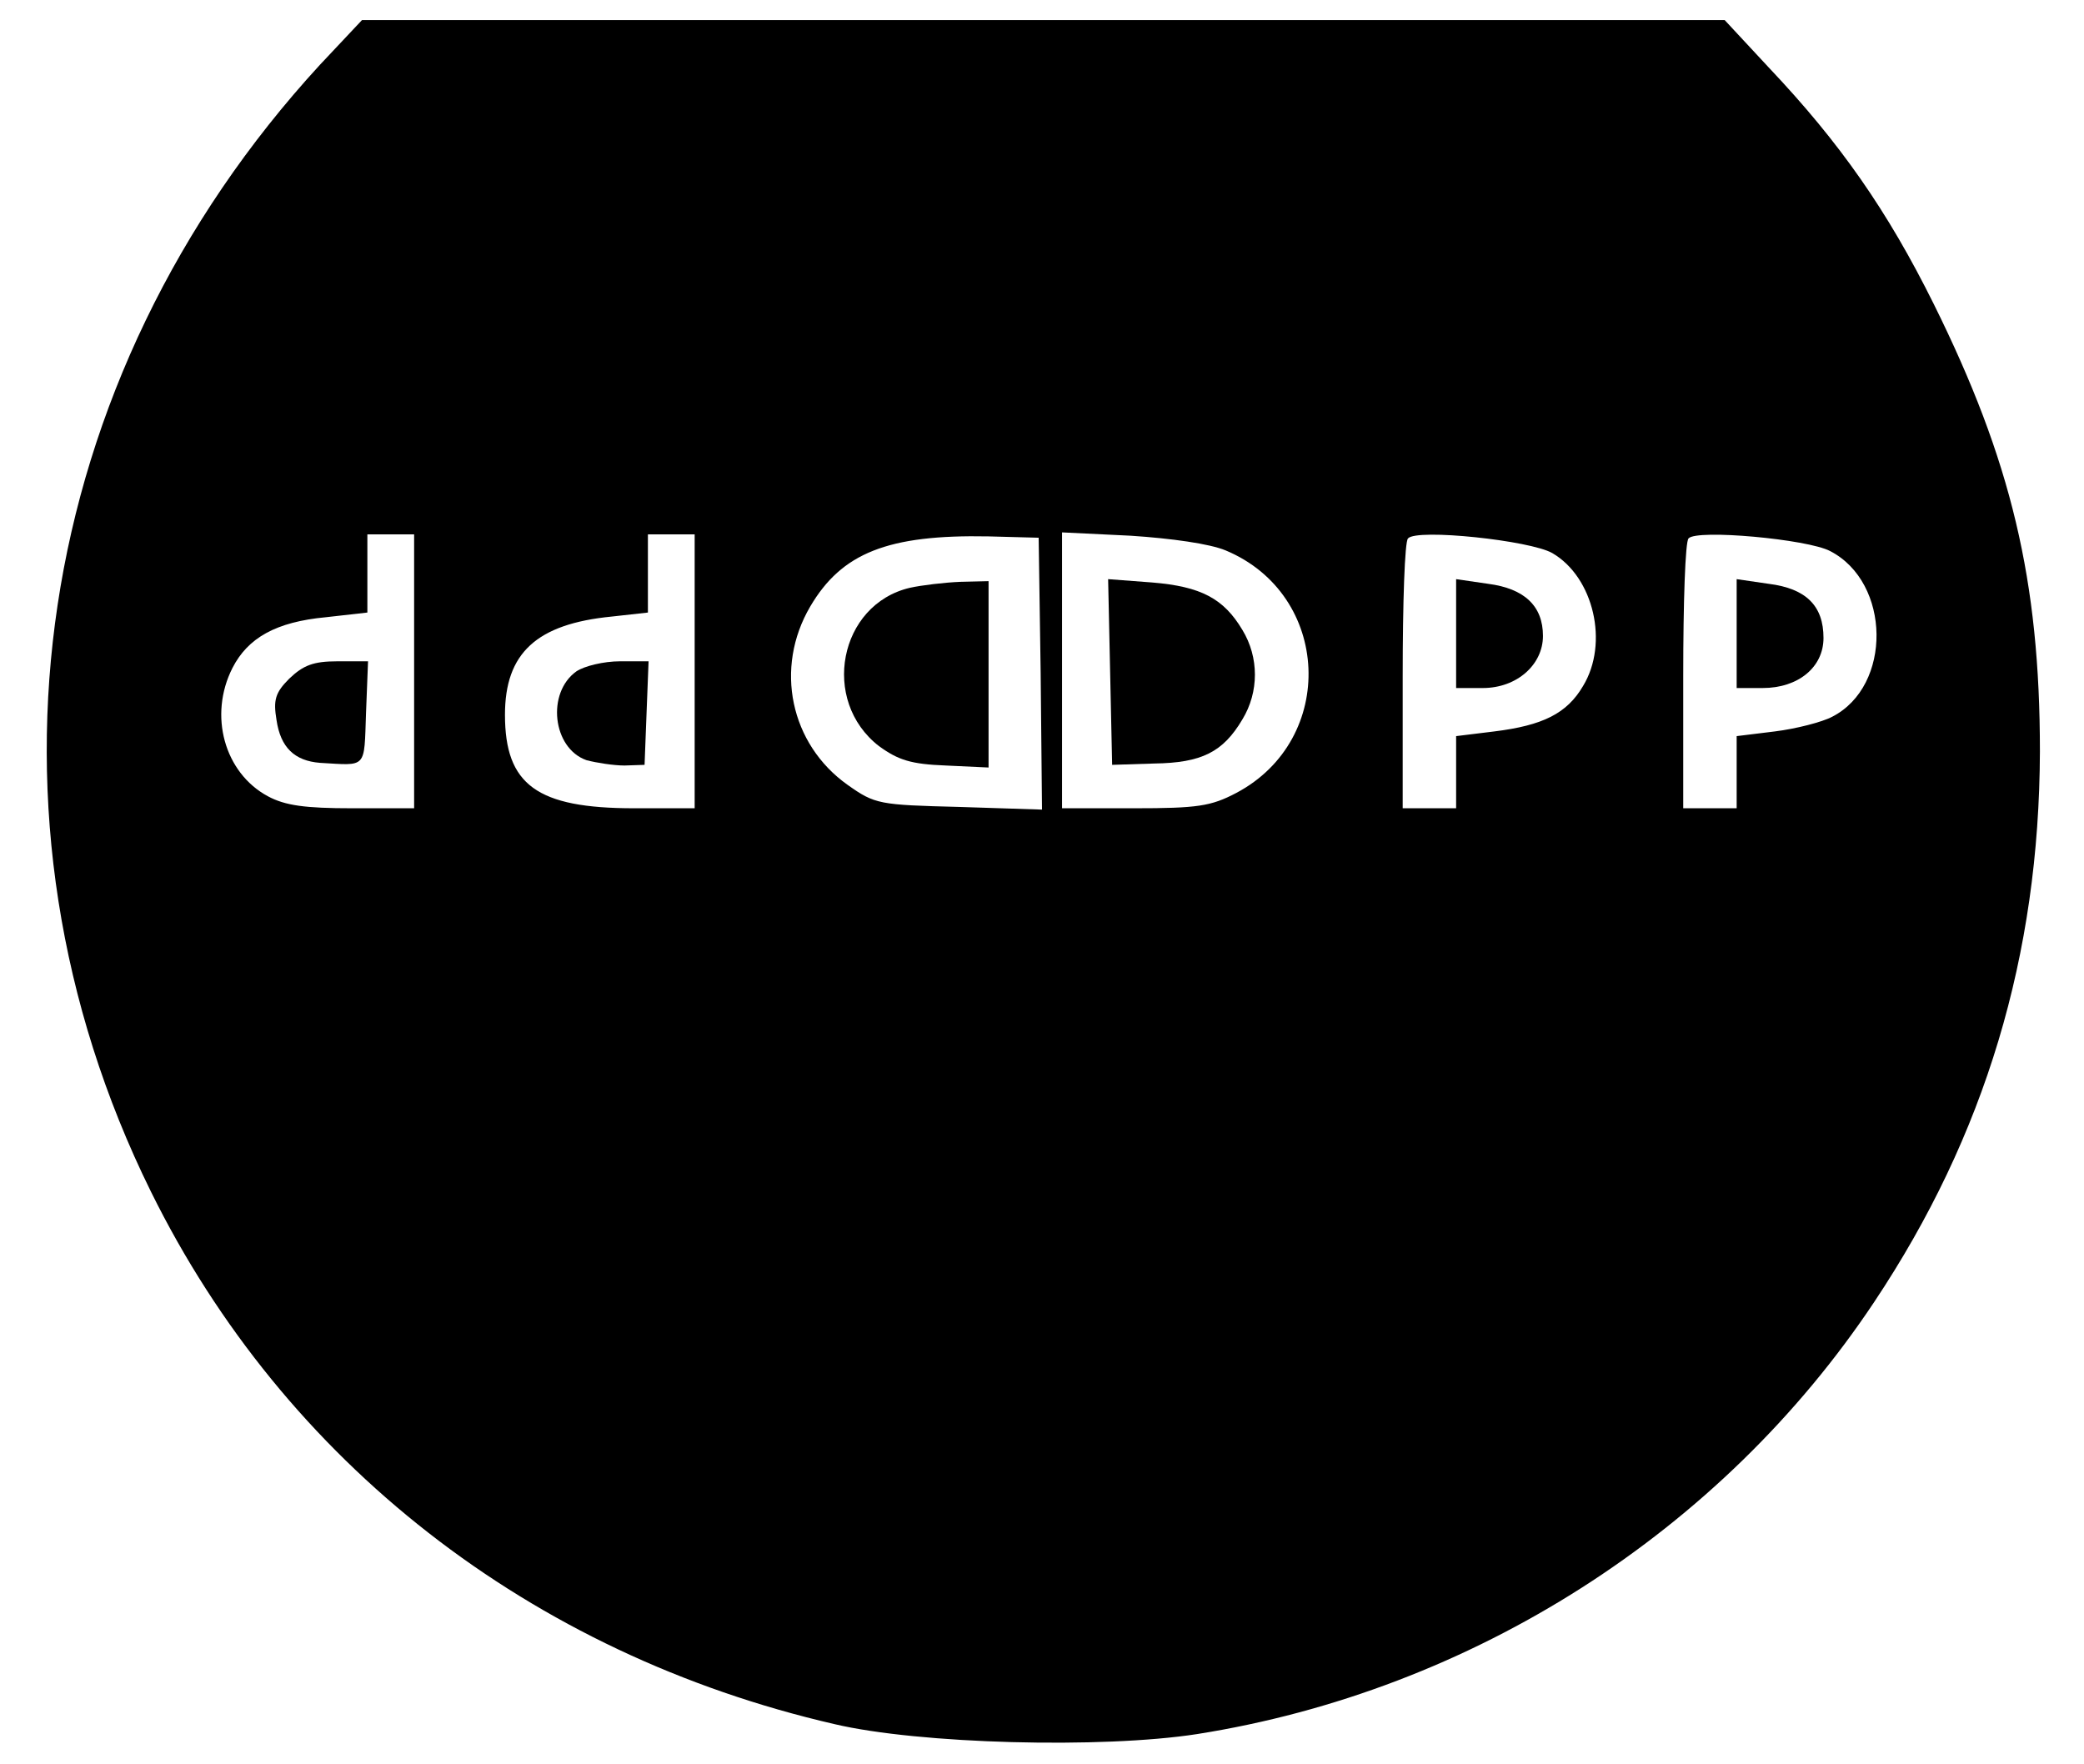
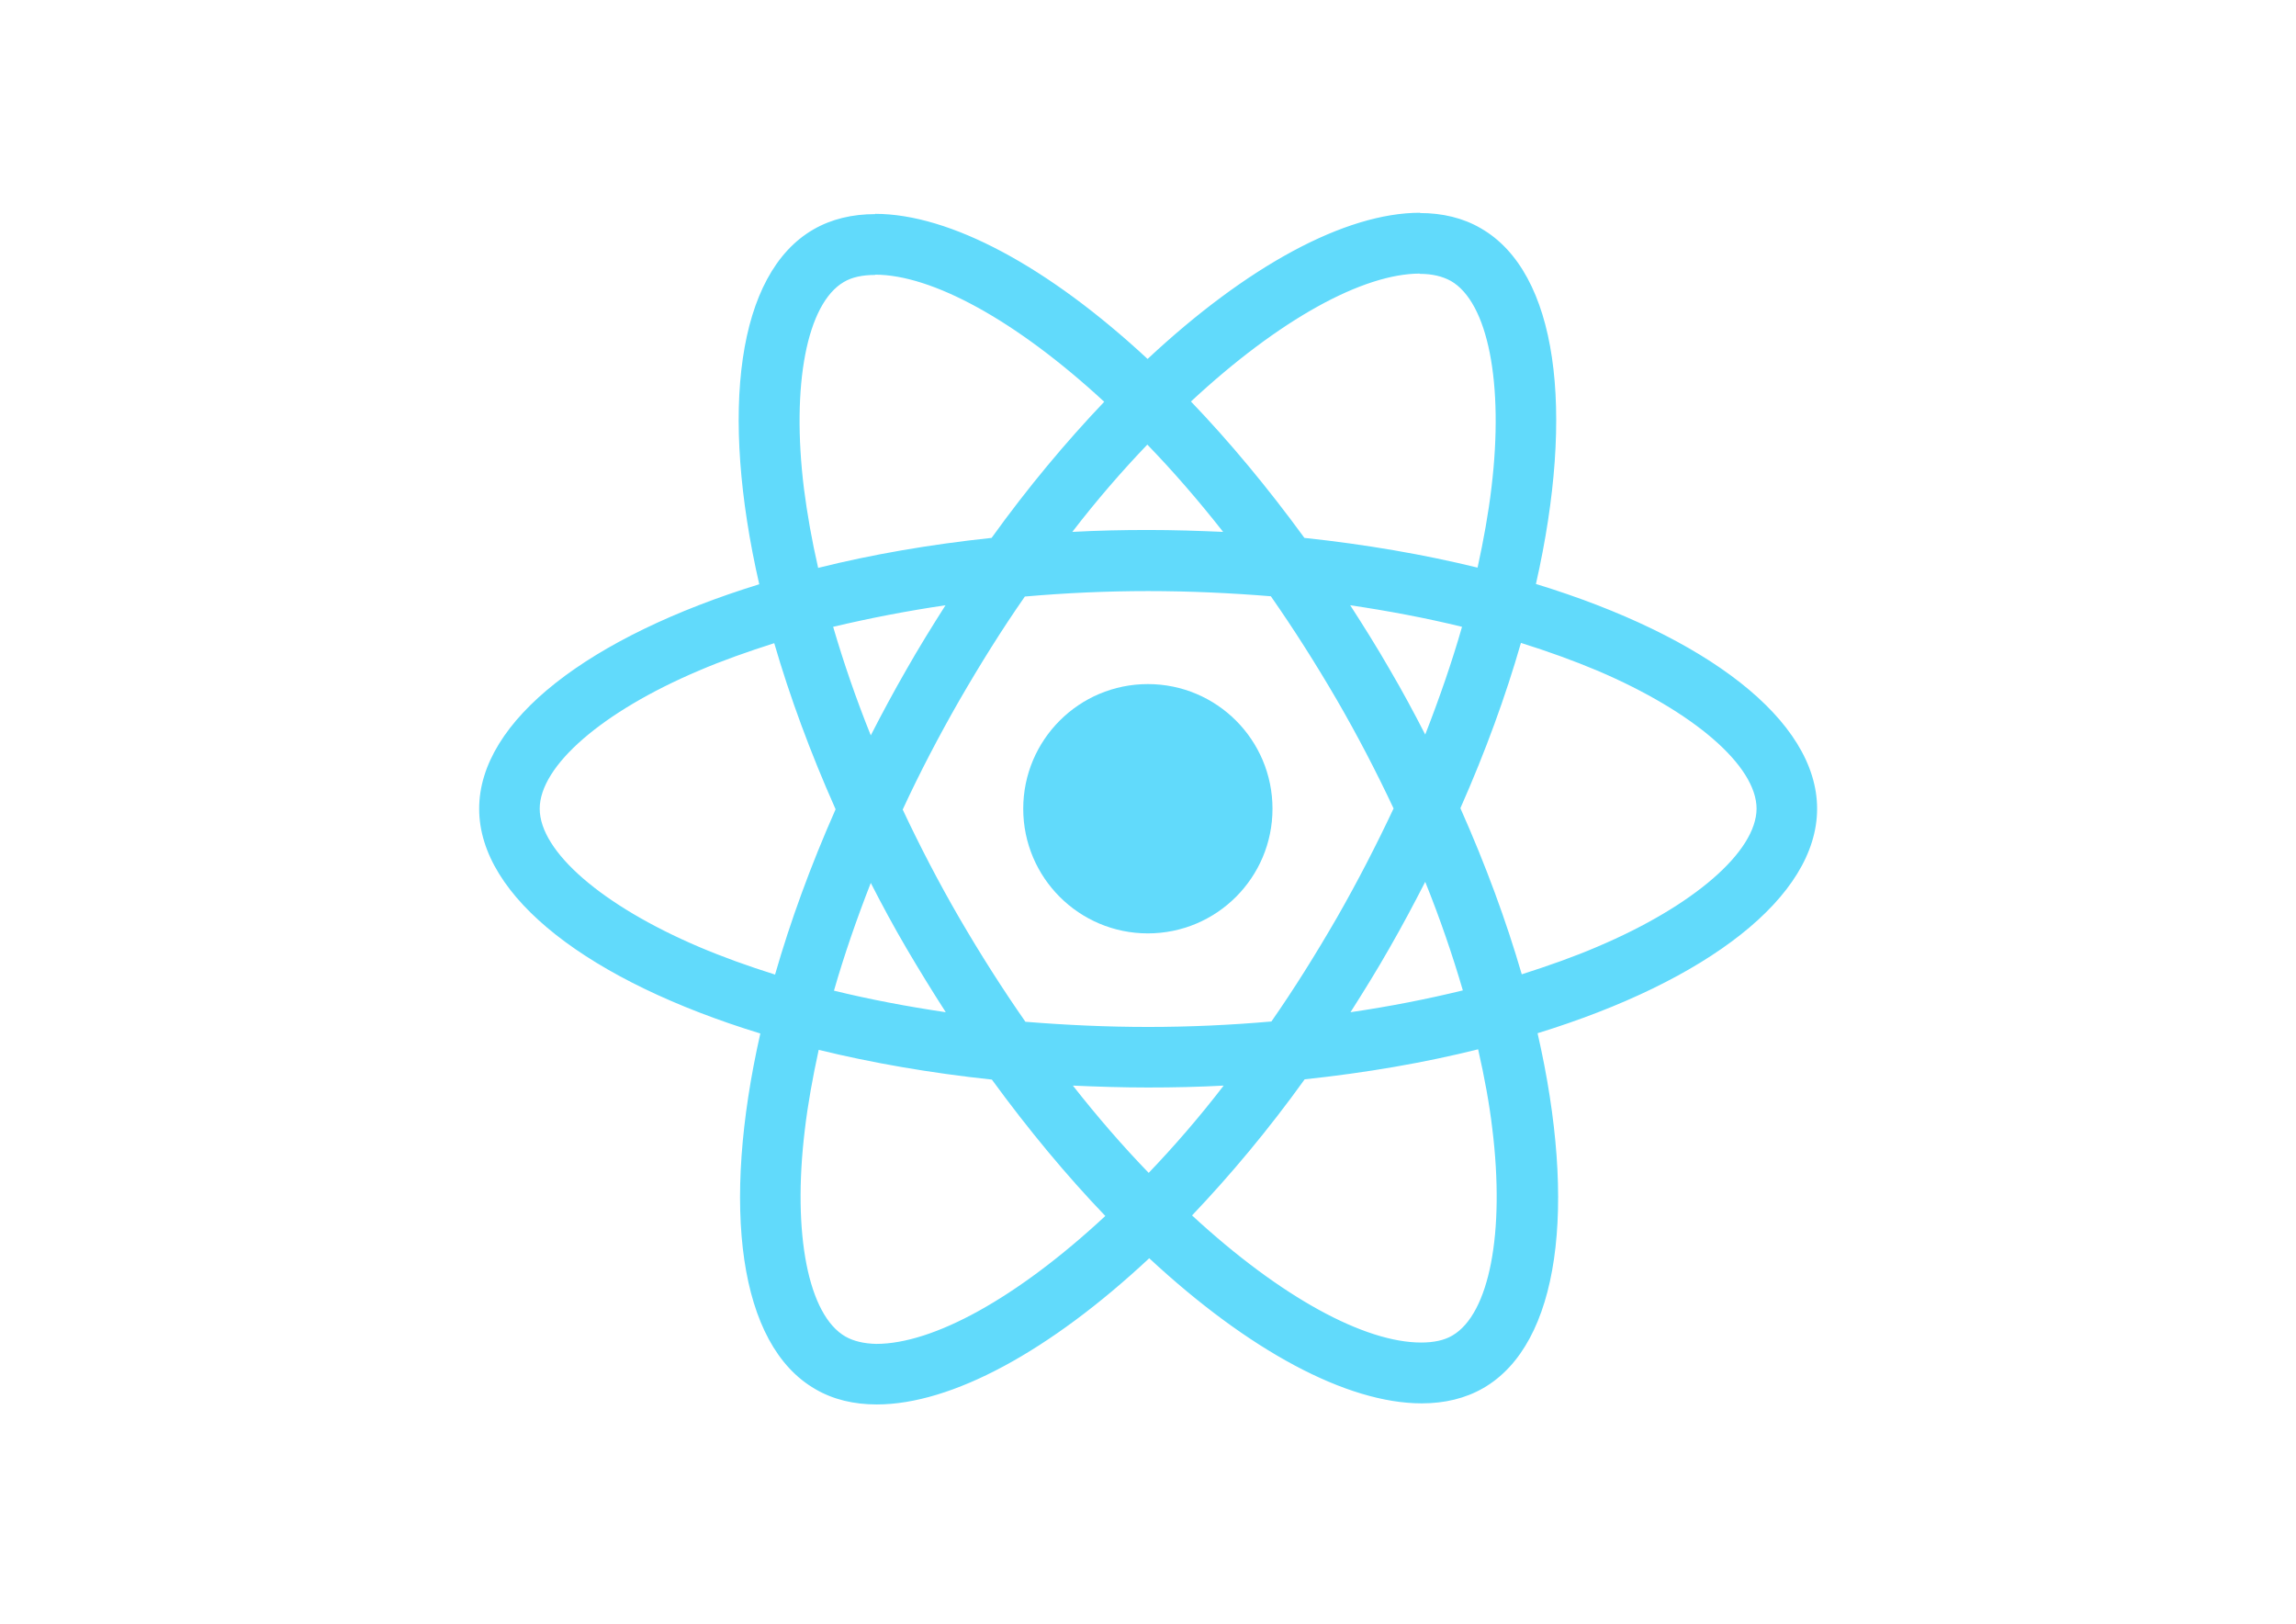
- <svg xmlns="http://www.w3.org/2000/svg" version="1.0" width="312pt" height="264pt" viewBox="0 0 312 264" preserveAspectRatio="xMidYMid meet">
-   <g transform="translate(0,264) scale(0.1,-0.1)" fill="#000000" stroke="none">
-     <path d="M479 2543 c-432 -470 -531 -1124 -253 -1687 200 -405 568 -692 1023 -797 127 -30 401 -37 543 -15 412 65 785 303 1014 647 166 249 247 519 248 824 0 256 -43 436 -159 670 -69 139 -140 241 -247 354 l-66 71 -1020 0 -1020 0 -63 -67z m141 -908 l0 -205 -93 0 c-70 0 -100 4 -126 18 -65 35 -89 121 -53 192 23 45 65 69 140 76 l62 7 0 58 0 59 35 0 35 0 0 -205z m420 0 l0 -205 -91 0 c-145 0 -193 35 -193 140 0 92 47 136 160 147 l54 6 0 58 0 59 35 0 35 0 0 -205z m518 -3 l2 -204 -124 4 c-120 3 -126 4 -167 33 -86 61 -110 175 -56 267 47 80 116 108 267 105 l75 -2 3 -203z m277 184 c158 -66 167 -283 16 -363 -38 -20 -58 -23 -153 -23 l-108 0 0 206 0 207 103 -5 c61 -4 118 -12 142 -22z m489 -4 c62 -36 85 -135 46 -199 -24 -41 -60 -59 -133 -68 l-57 -7 0 -54 0 -54 -40 0 -40 0 0 198 c0 109 3 202 8 206 13 15 183 -3 216 -22z m416 3 c91 -47 93 -202 3 -248 -15 -8 -54 -18 -86 -22 l-57 -7 0 -54 0 -54 -40 0 -40 0 0 198 c0 109 3 202 8 206 12 14 178 -1 212 -19z" />
-     <path d="M433 1624 c-21 -21 -24 -32 -19 -62 6 -41 27 -61 65 -64 71 -4 66 -10 69 75 l3 77 -46 0 c-36 0 -51 -6 -72 -26z" />
-     <path d="M863 1635 c-45 -32 -36 -115 15 -133 15 -4 41 -8 57 -8 l30 1 3 78 3 77 -43 0 c-24 0 -53 -7 -65 -15z" />
-     <path d="M1362 1760 c-106 -25 -134 -169 -46 -237 29 -21 48 -27 100 -29 l64 -3 0 139 0 140 -42 -1 c-24 -1 -58 -5 -76 -9z" />
-     <path d="M1662 1634 l3 -139 63 2 c71 1 103 17 132 66 25 41 25 93 0 134 -28 47 -62 65 -135 71 l-66 5 3 -139z" />
-     <path d="M2180 1691 l0 -81 40 0 c51 0 90 35 90 78 0 45 -28 71 -82 78 l-48 7 0 -82z" />
-     <path d="M2600 1691 l0 -81 39 0 c53 0 91 31 91 75 0 48 -26 74 -82 81 l-48 7 0 -82z" />
+ <svg xmlns="http://www.w3.org/2000/svg" viewBox="0 0 841.9 595.3">
+   <g fill="#61DAFB">
+     <path d="M666.3 296.5c0-32.5-40.7-63.3-103.1-82.4 14.4-63.6 8-114.2-20.2-130.4-6.5-3.8-14.1-5.6-22.4-5.6v22.3c4.6 0 8.3.9 11.4 2.6 13.6 7.8 19.5 37.5 14.9 75.7-1.1 9.4-2.9 19.3-5.1 29.4-19.6-4.8-41-8.5-63.5-10.9-13.5-18.5-27.5-35.3-41.6-50 32.6-30.3 63.2-46.9 84-46.9V78c-27.5 0-63.5 19.6-99.9 53.6-36.4-33.8-72.4-53.2-99.9-53.2v22.3c20.7 0 51.4 16.5 84 46.6-14 14.7-28 31.4-41.3 49.9-22.6 2.4-44 6.1-63.6 11-2.3-10-4-19.7-5.2-29-4.7-38.2 1.1-67.9 14.6-75.8 3-1.8 6.9-2.6 11.5-2.6V78.5c-8.4 0-16 1.8-22.6 5.6-28.1 16.2-34.4 66.7-19.9 130.1-62.2 19.2-102.7 49.9-102.7 82.3 0 32.5 40.7 63.3 103.1 82.4-14.4 63.6-8 114.2 20.2 130.4 6.5 3.8 14.1 5.6 22.5 5.6 27.5 0 63.5-19.6 99.9-53.6 36.4 33.8 72.4 53.2 99.9 53.2 8.4 0 16-1.8 22.6-5.6 28.1-16.2 34.4-66.7 19.9-130.1 62-19.1 102.5-49.9 102.5-82.3zm-130.2-66.7c-3.7 12.9-8.3 26.2-13.5 39.5-4.1-8-8.4-16-13.1-24-4.6-8-9.5-15.8-14.4-23.4 14.2 2.1 27.9 4.7 41 7.9zm-45.8 106.5c-7.8 13.5-15.8 26.3-24.1 38.2-14.9 1.3-30 2-45.2 2-15.1 0-30.2-.7-45-1.9-8.3-11.9-16.4-24.6-24.2-38-7.6-13.1-14.5-26.4-20.8-39.8 6.2-13.4 13.2-26.8 20.7-39.9 7.8-13.5 15.8-26.3 24.1-38.2 14.9-1.3 30-2 45.2-2 15.1 0 30.2.7 45 1.9 8.3 11.9 16.4 24.6 24.2 38 7.6 13.1 14.5 26.4 20.8 39.8-6.3 13.4-13.2 26.8-20.7 39.9zm32.3-13c5.4 13.4 10 26.8 13.8 39.8-13.1 3.2-26.9 5.9-41.2 8 4.9-7.7 9.8-15.6 14.4-23.7 4.6-8 8.9-16.1 13-24.1zM421.2 430c-9.3-9.6-18.6-20.3-27.8-32 9 .4 18.2.7 27.5.7 9.4 0 18.7-.2 27.8-.7-9 11.7-18.3 22.4-27.5 32zm-74.4-58.9c-14.2-2.1-27.9-4.7-41-7.9 3.7-12.9 8.3-26.2 13.5-39.5 4.1 8 8.4 16 13.1 24 4.7 8 9.5 15.8 14.4 23.4zM420.7 163c9.3 9.6 18.6 20.3 27.8 32-9-.4-18.2-.7-27.5-.7-9.4 0-18.7.2-27.8.7 9-11.7 18.3-22.4 27.5-32zm-74 58.9c-4.9 7.7-9.8 15.6-14.4 23.7-4.6 8-8.9 16-13 24-5.4-13.4-10-26.8-13.8-39.8 13.1-3.1 26.9-5.8 41.2-7.9zm-90.5 125.2c-35.4-15.1-58.3-34.9-58.3-50.6 0-15.7 22.9-35.6 58.3-50.6 8.6-3.7 18-7 27.7-10.1 5.7 19.6 13.2 40 22.5 60.9-9.2 20.8-16.6 41.1-22.2 60.6-9.9-3.1-19.3-6.5-28-10.2zM310 490c-13.6-7.8-19.5-37.5-14.9-75.7 1.1-9.4 2.9-19.3 5.1-29.4 19.6 4.8 41 8.5 63.5 10.9 13.5 18.5 27.5 35.3 41.6 50-32.6 30.3-63.2 46.9-84 46.9-4.5-.1-8.3-1-11.3-2.7zm237.2-76.2c4.7 38.2-1.1 67.9-14.6 75.8-3 1.8-6.9 2.6-11.5 2.6-20.7 0-51.4-16.5-84-46.6 14-14.7 28-31.4 41.3-49.9 22.6-2.4 44-6.1 63.6-11 2.3 10.1 4.1 19.8 5.2 29.1zm38.5-66.7c-8.6 3.7-18 7-27.7 10.1-5.7-19.6-13.2-40-22.5-60.9 9.2-20.8 16.6-41.1 22.2-60.6 9.9 3.1 19.3 6.5 28.1 10.2 35.4 15.1 58.3 34.9 58.3 50.6-.1 15.7-23 35.6-58.4 50.6zM320.8 78.4z" />
+     <circle cx="420.9" cy="296.5" r="45.7" />
+     <path d="M520.5 78.1z" />
  </g>
</svg>
